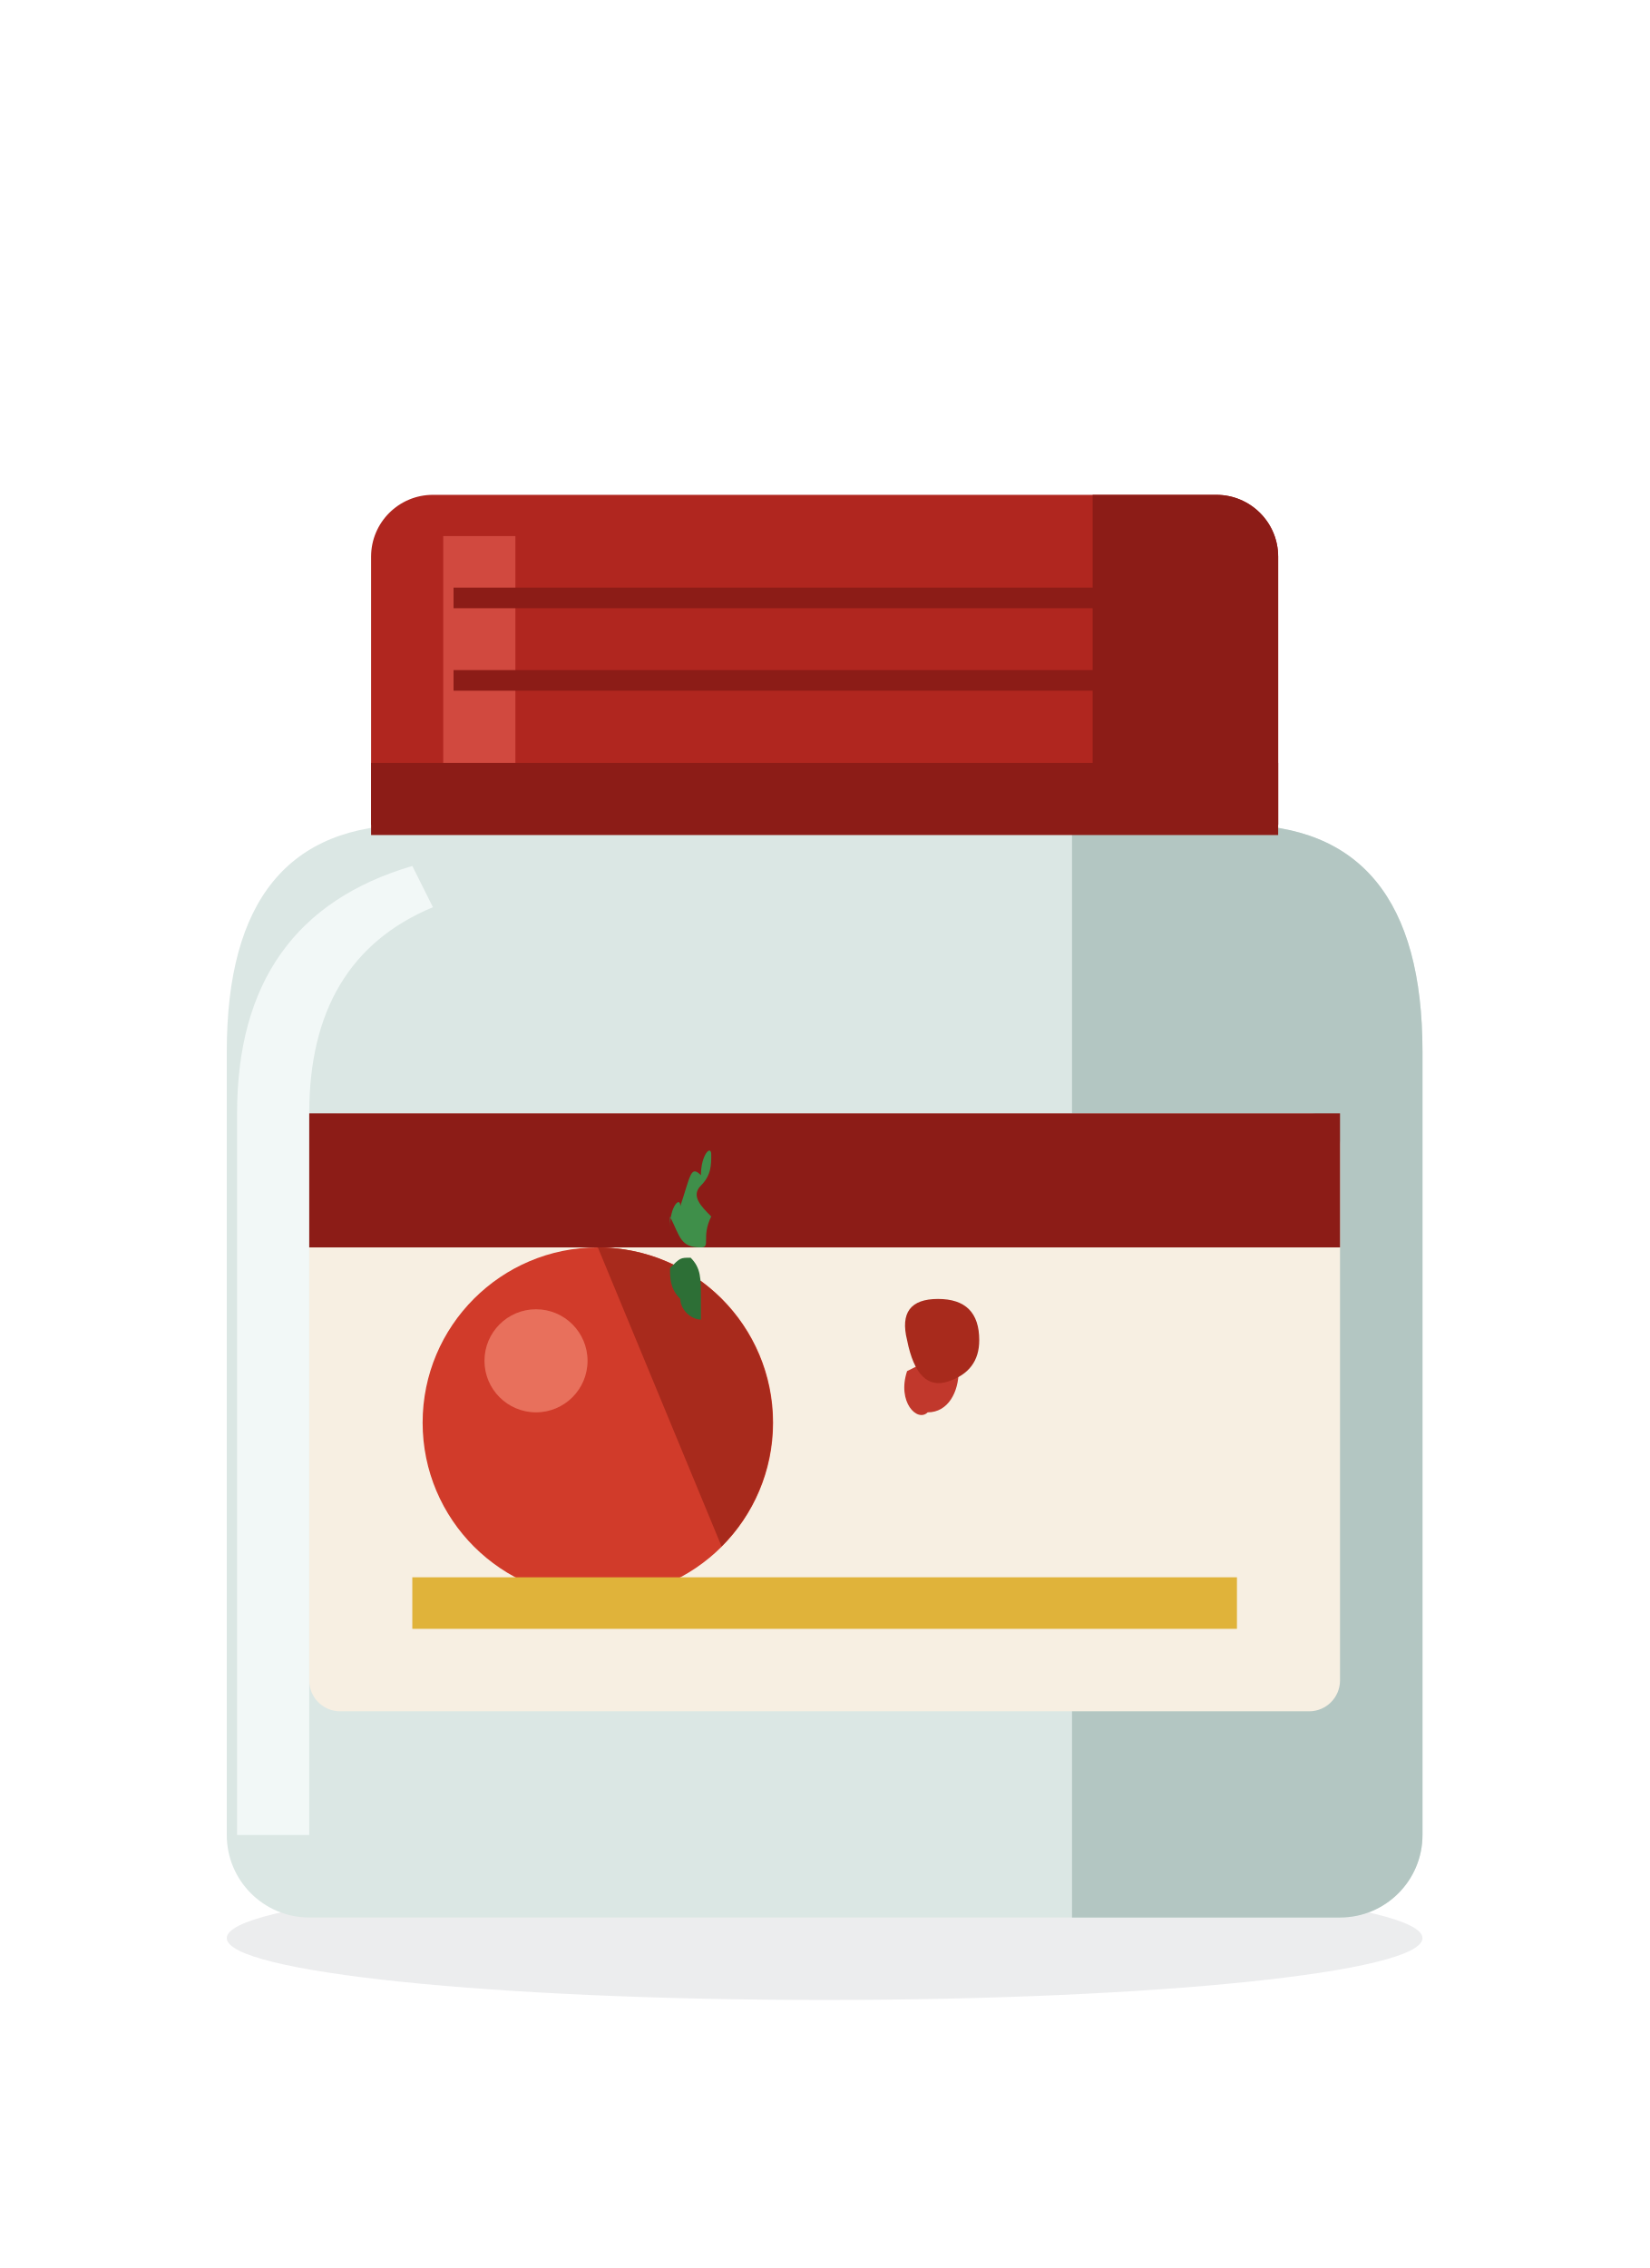
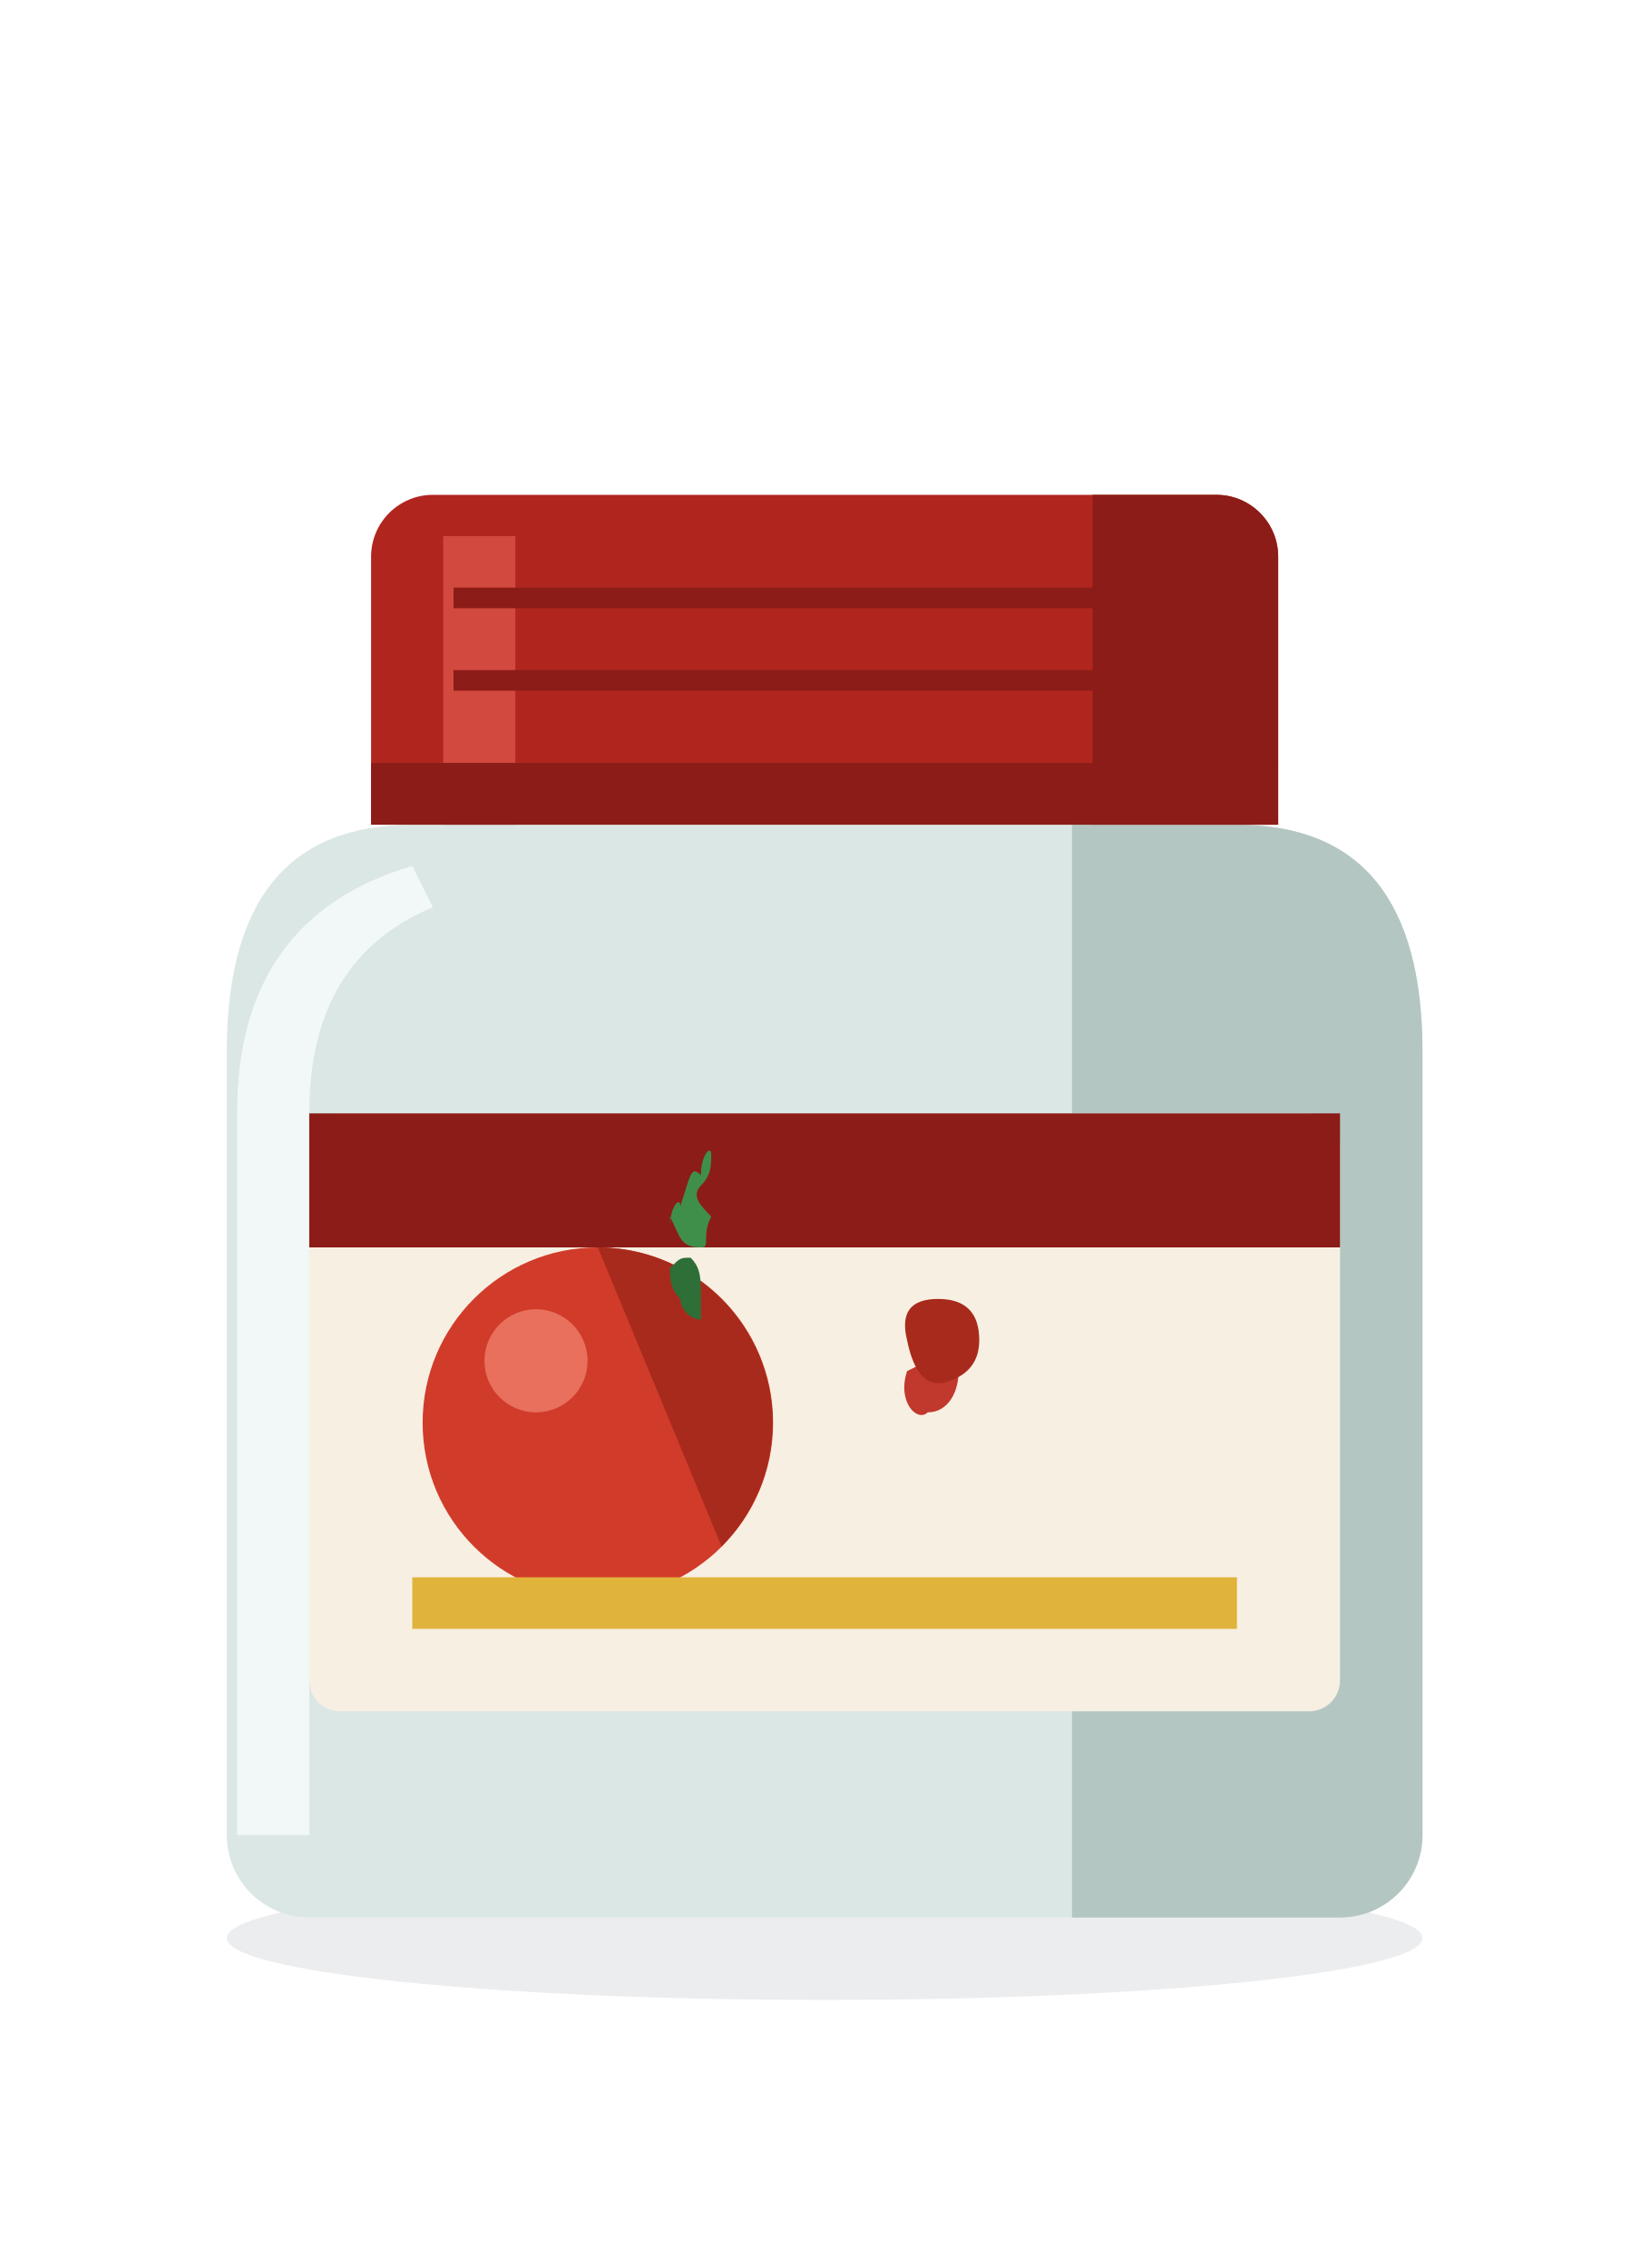
<svg xmlns="http://www.w3.org/2000/svg" viewBox="0 0 160 220">
  <g id="item">
    <ellipse cx="80" cy="188" rx="58" ry="6" fill="#0f172a" opacity="0.08" />
    <path d="M40 80h80q18 0 18 22v76a8 8 0 0 1-8 8H30a8 8 0 0 1-8-8v-76q0-22 18-22z" fill="#dbe7e4" />
    <path d="M104 80h16q18 0 18 22v76a8 8 0 0 1-8 8h-26z" fill="#b3c6c2" />
    <path d="M42 88q-12 5-12 20v70h-7v-70q0-19 17-24z" fill="#f2f8f7" />
    <path d="M42 48h76a6 6 0 0 1 6 6v26H36V54a6 6 0 0 1 6-6z" fill="#b0261f" />
    <path d="M106 48h12a6 6 0 0 1 6 6v26h-18z" fill="#8c1c17" />
    <path d="M43 52h7v28h-7z" fill="#d1493f" />
    <path d="M44 58h72" fill="none" stroke="#8c1c17" stroke-width="2" />
    <path d="M44 66h72" fill="none" stroke="#8c1c17" stroke-width="2" />
-     <path d="M36 74h88v7H36z" fill="#8c1c17" />
+     <path d="M36 74L124 74L123.8 80L36 80Z" fill="#8c1c17" />
  </g>
  <g id="label">
    <rect x="30" y="108" width="100" height="58" rx="3" fill="#f7efe2" />
  </g>
  <g id="brand">
    <path d="M30 108h100v13H30z" fill="#8c1c17" />
    <circle cx="58" cy="138" r="17" fill="#d13b2a" />
    <path d="M58 121a17 17 0 0 1 12 29z" fill="#a82a1c" />
    <circle cx="52" cy="132" r="5" fill="#e8705c" />
    <path d="M65 119c0-2 1-3 1-2 1-3 1-4 2-3 0-2 1-3 1-2 0 1 0 2-1 3-1 1 0 2 1 3-1 2 0 3-1 3-2 0-2-1-3-3z" fill="#3f8f4a" />
    <path d="M65 123c0 1 0 2 1 3 0 1 1 2 2 2 0 0 0-1 0-2 0-2 0-3-1-4-1 0-1 0-2 1z" fill="#2d6f36" />
    <path d="M90 132c0-3 2-3 3 1 0 2-1 4-3 4-1 1-3-1-2-4z" fill="#c1382c" />
    <path d="M88 130q-1-4 3-4t4 4q0 3-3 4t-4-4z" fill="#a82a1c" />
    <path d="M40 153h80v5H40z" fill="#e0b33a" />
  </g>
</svg>
